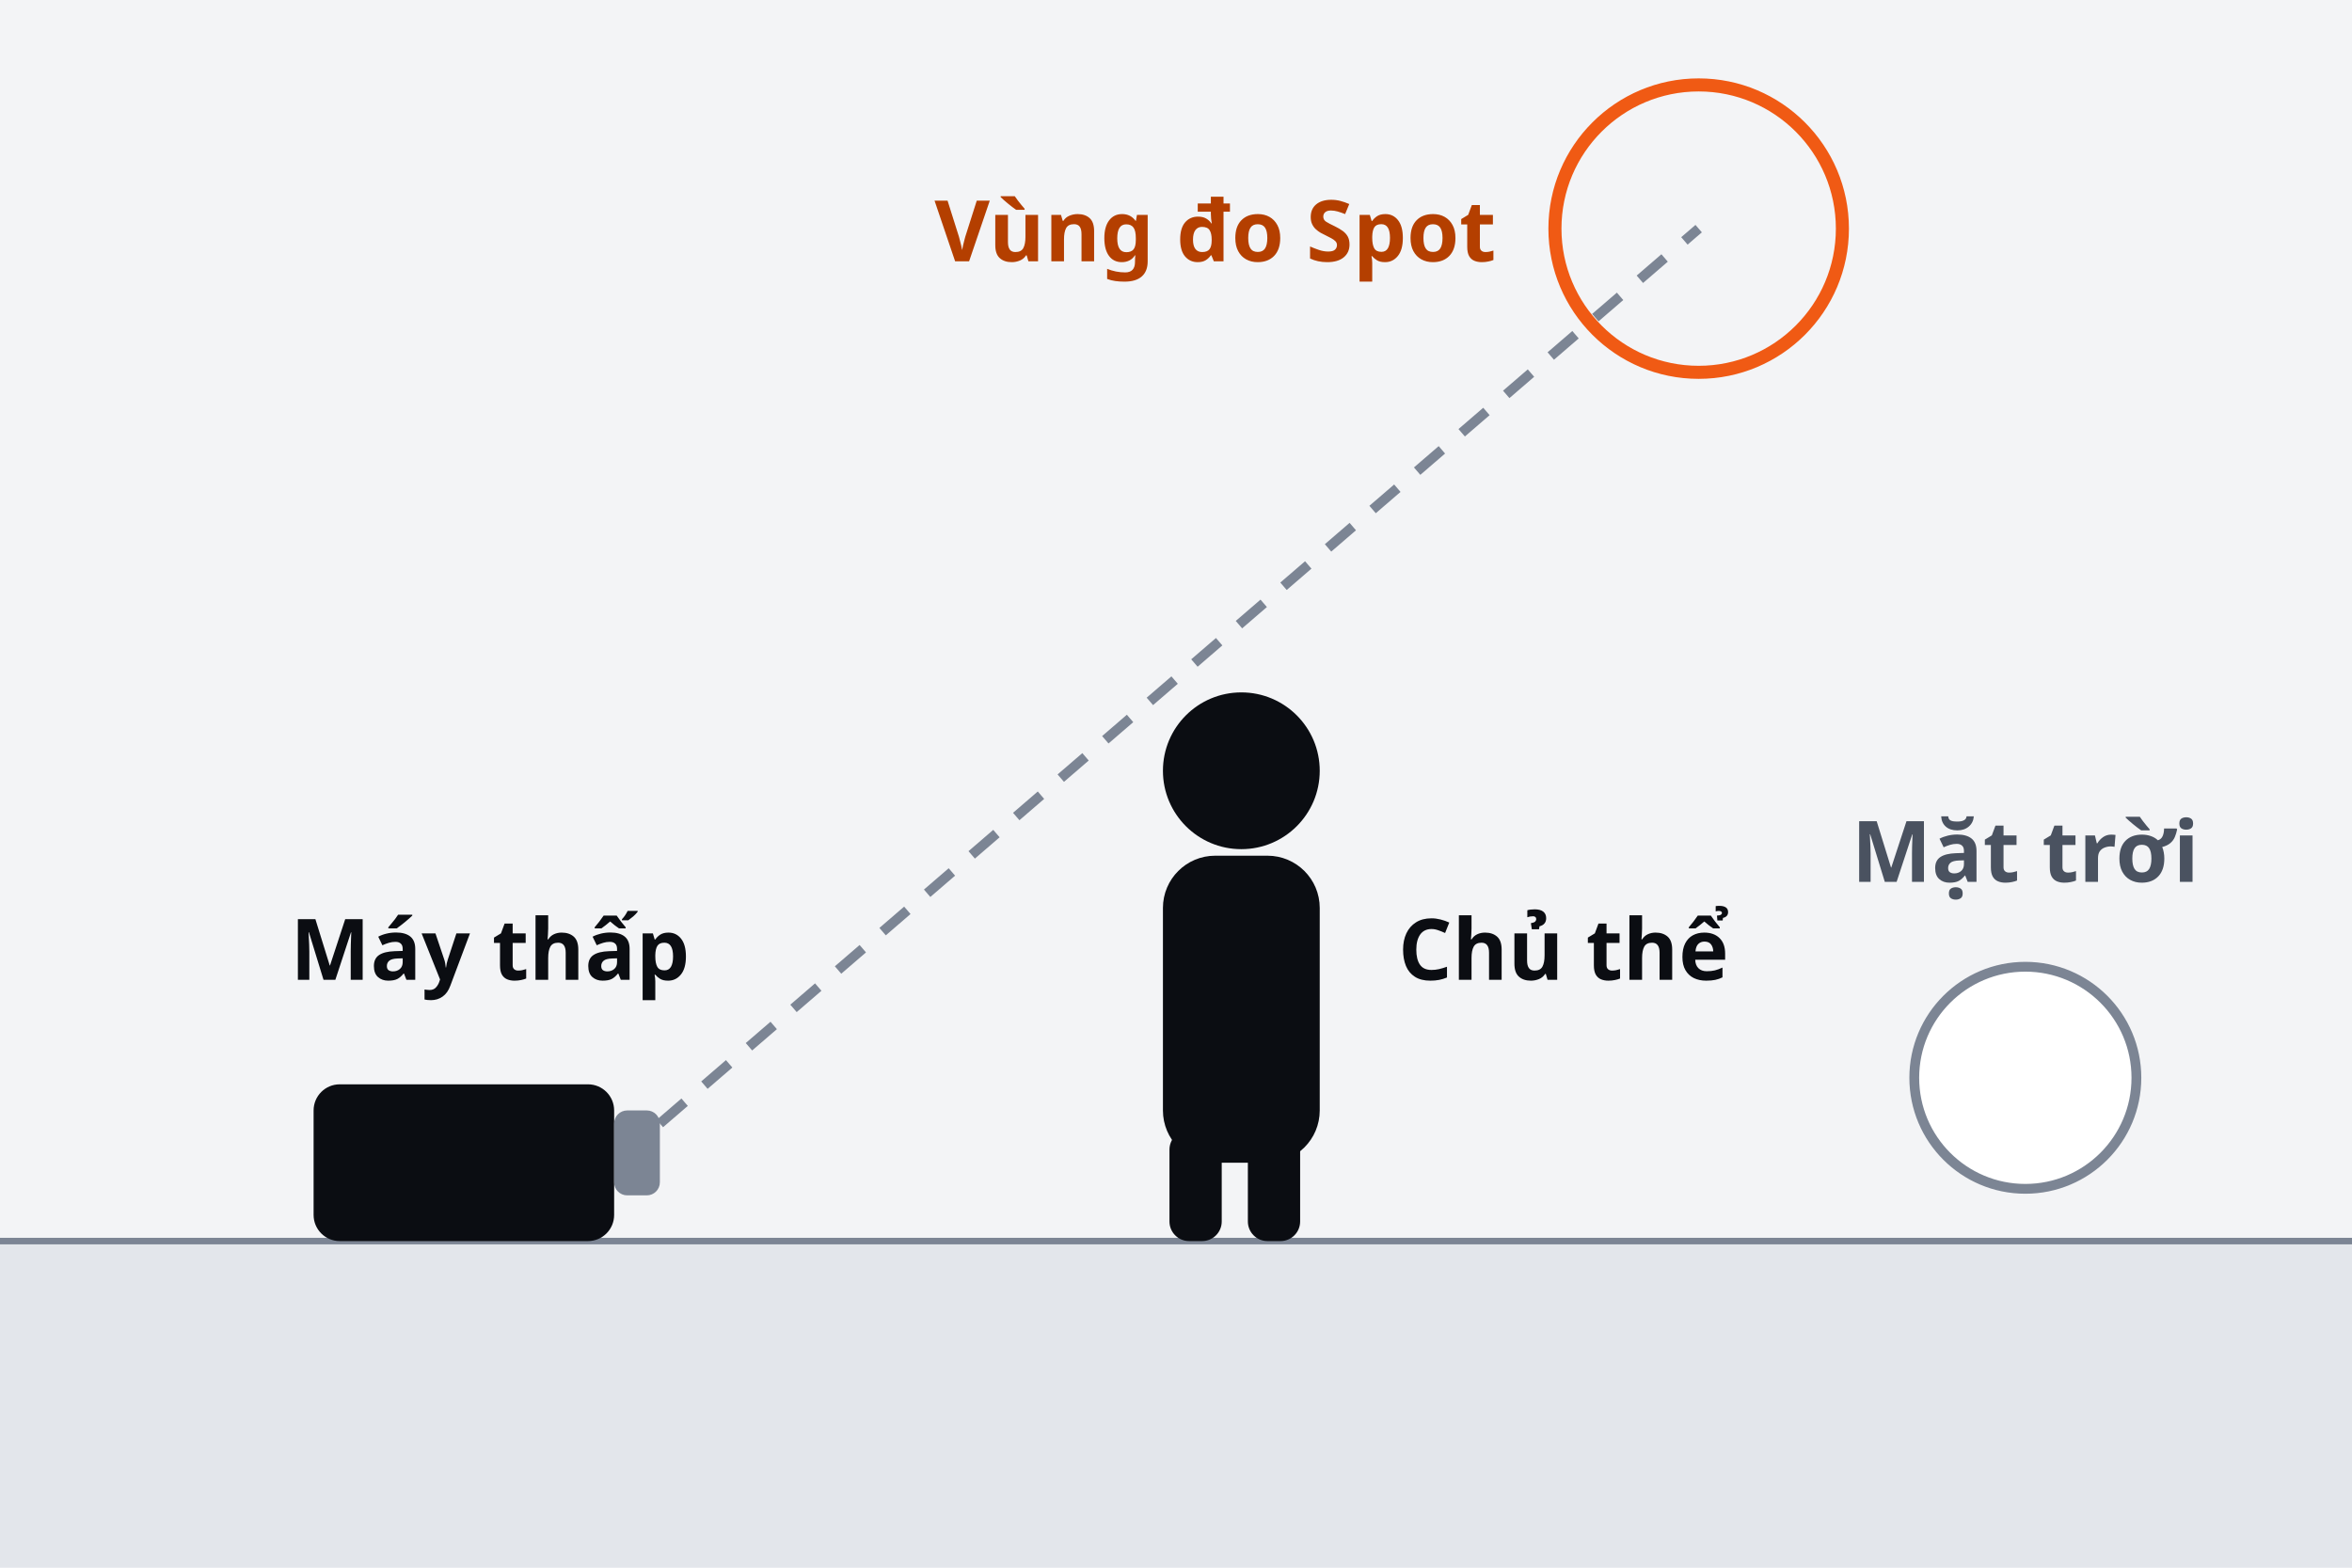
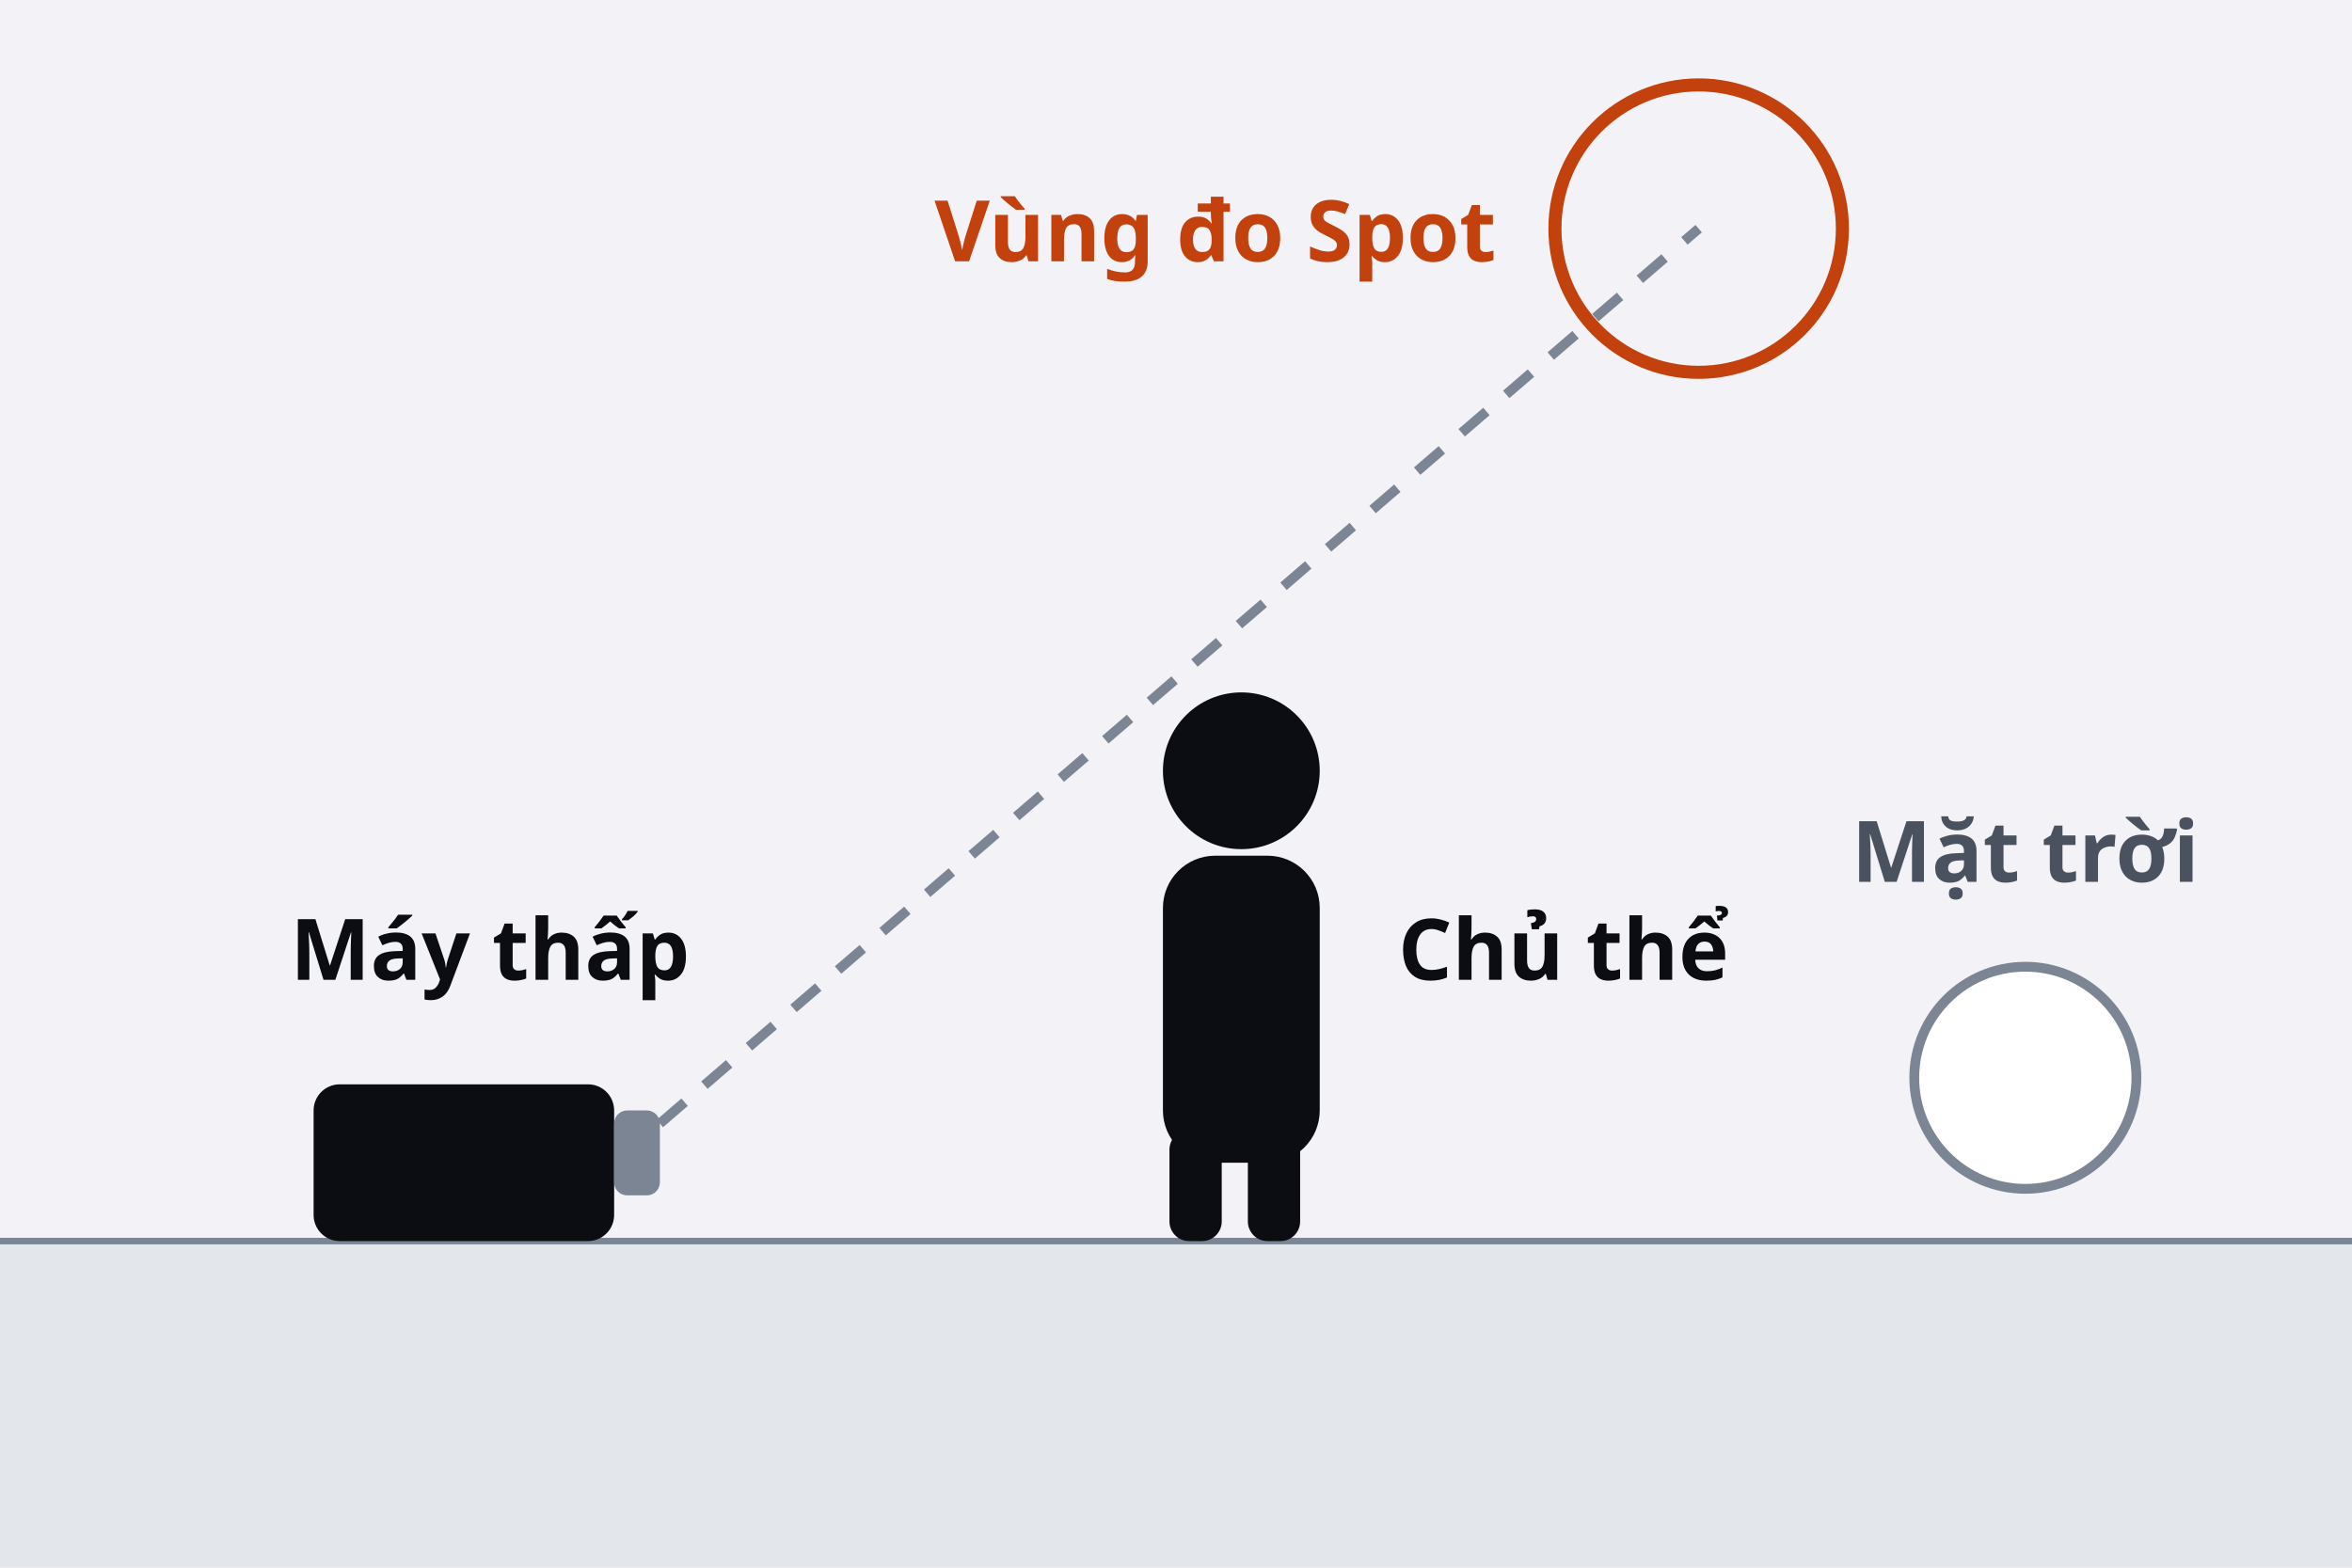
<svg xmlns="http://www.w3.org/2000/svg" viewBox="0 0 720 480" width="720" height="480" font-family="Noto Sans, system-ui, sans-serif">
  <rect width="720" height="480" fill="#ffffff" />
-   <rect x="0" y="0" width="720" height="380" fill="#f3f4f6" />
+   <rect x="0" y="0" width="720" height="380" fill="#f2f2f7" />
  <rect x="0" y="380" width="720" height="100" fill="#e3e6eb" />
  <line x1="0" y1="380" x2="720" y2="380" stroke="#7c8594" stroke-width="2" />
  <circle cx="620" cy="330" r="34" fill="#ffffff" stroke="#7c8594" stroke-width="3" />
  <text x="620" y="270" text-anchor="middle" font-size="26" font-weight="600" fill="#4a5260">Mặt trời</text>
  <path d="M202 344 L520 70" fill="none" stroke="#7c8594" stroke-width="3" stroke-dasharray="10 8" />
-   <circle cx="520" cy="70" r="44" fill="none" stroke="#f05a14" stroke-width="4" />
-   <text x="458" y="80" text-anchor="end" font-size="26" font-weight="600" fill="#b43f00">Vùng đo Spot</text>
+   <circle cx="520" cy="70" r="44" fill="none" stroke="#c2410c" stroke-width="4" />
+   <text x="458" y="80" text-anchor="end" font-size="26" font-weight="600" fill="#c2410c">Vùng đo Spot</text>
  <rect x="96" y="332" width="92" height="48" rx="8" fill="#0b0d12" />
  <rect x="188" y="340" width="14" height="26" rx="4" fill="#7c8594" />
  <text x="150" y="300" text-anchor="middle" font-size="26" font-weight="600" fill="#0b0d12">Máy thấp</text>
  <circle cx="380" cy="236" r="24" fill="#0b0d12" />
  <rect x="356" y="262" width="48" height="94" rx="16" fill="#0b0d12" />
  <rect x="358" y="346" width="16" height="34" rx="6" fill="#0b0d12" />
  <rect x="382" y="346" width="16" height="34" rx="6" fill="#0b0d12" />
  <text x="428" y="300" font-size="26" font-weight="600" fill="#0b0d12">Chủ thể</text>
</svg>
